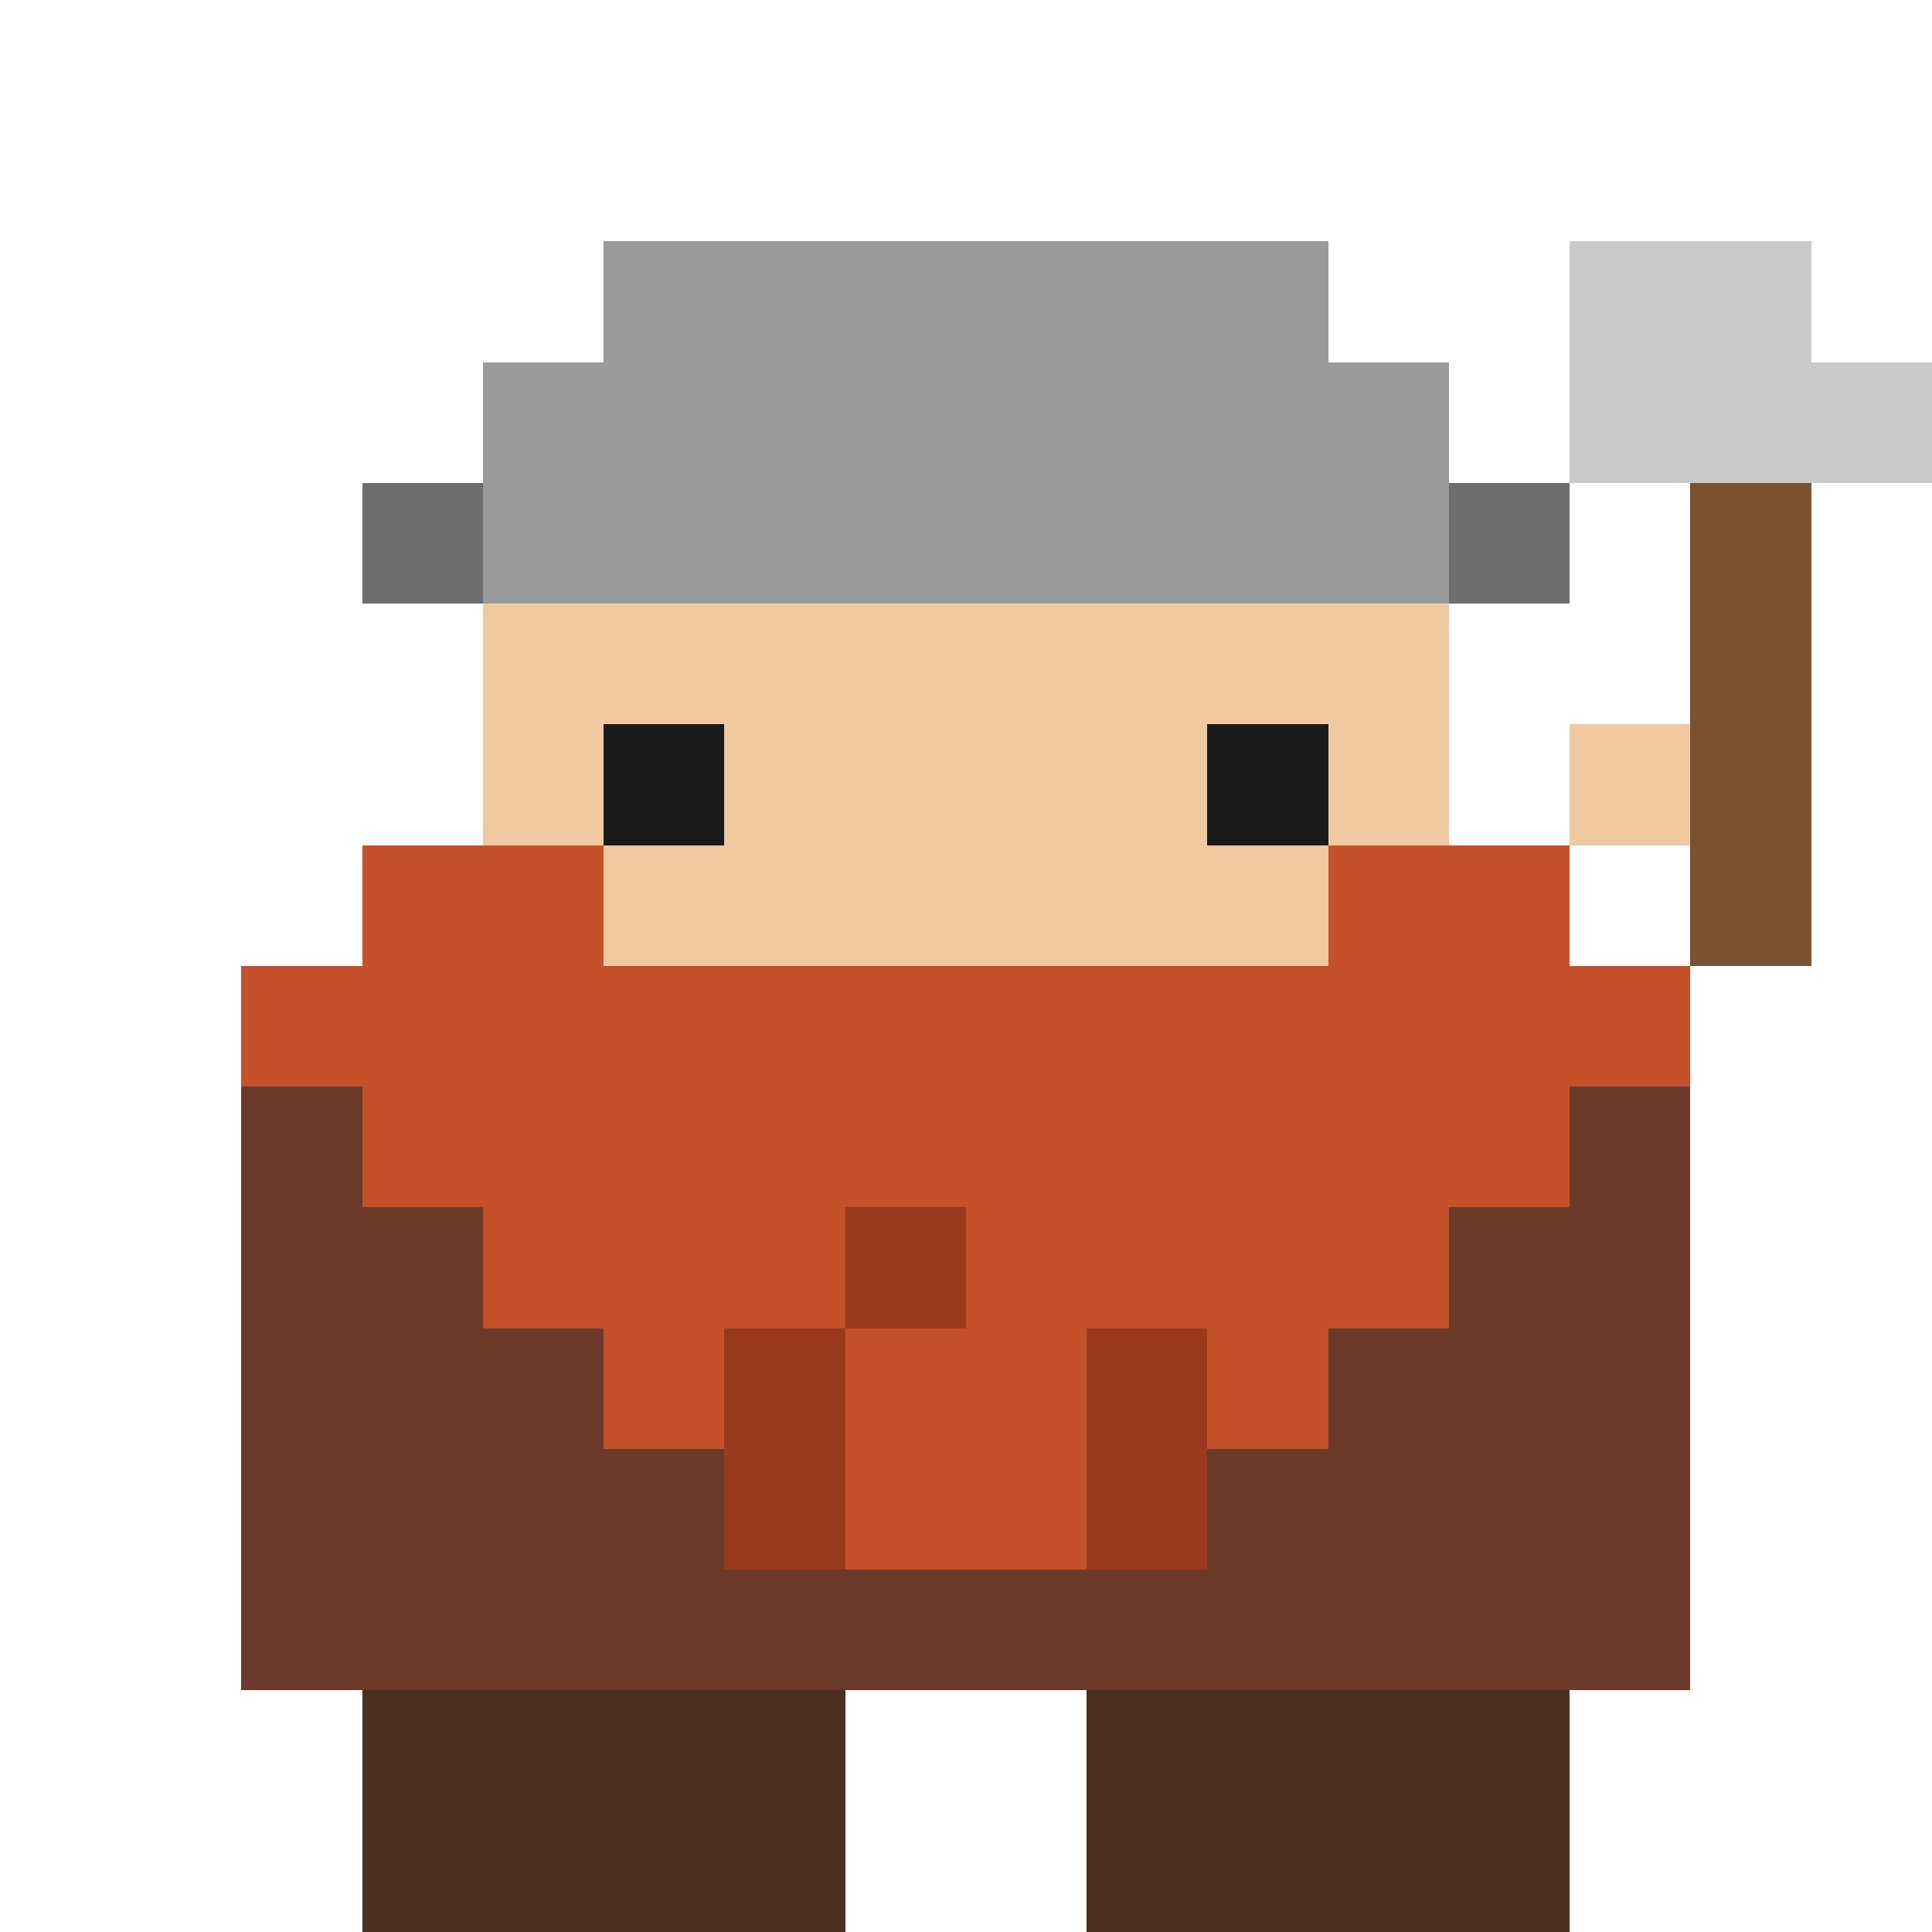
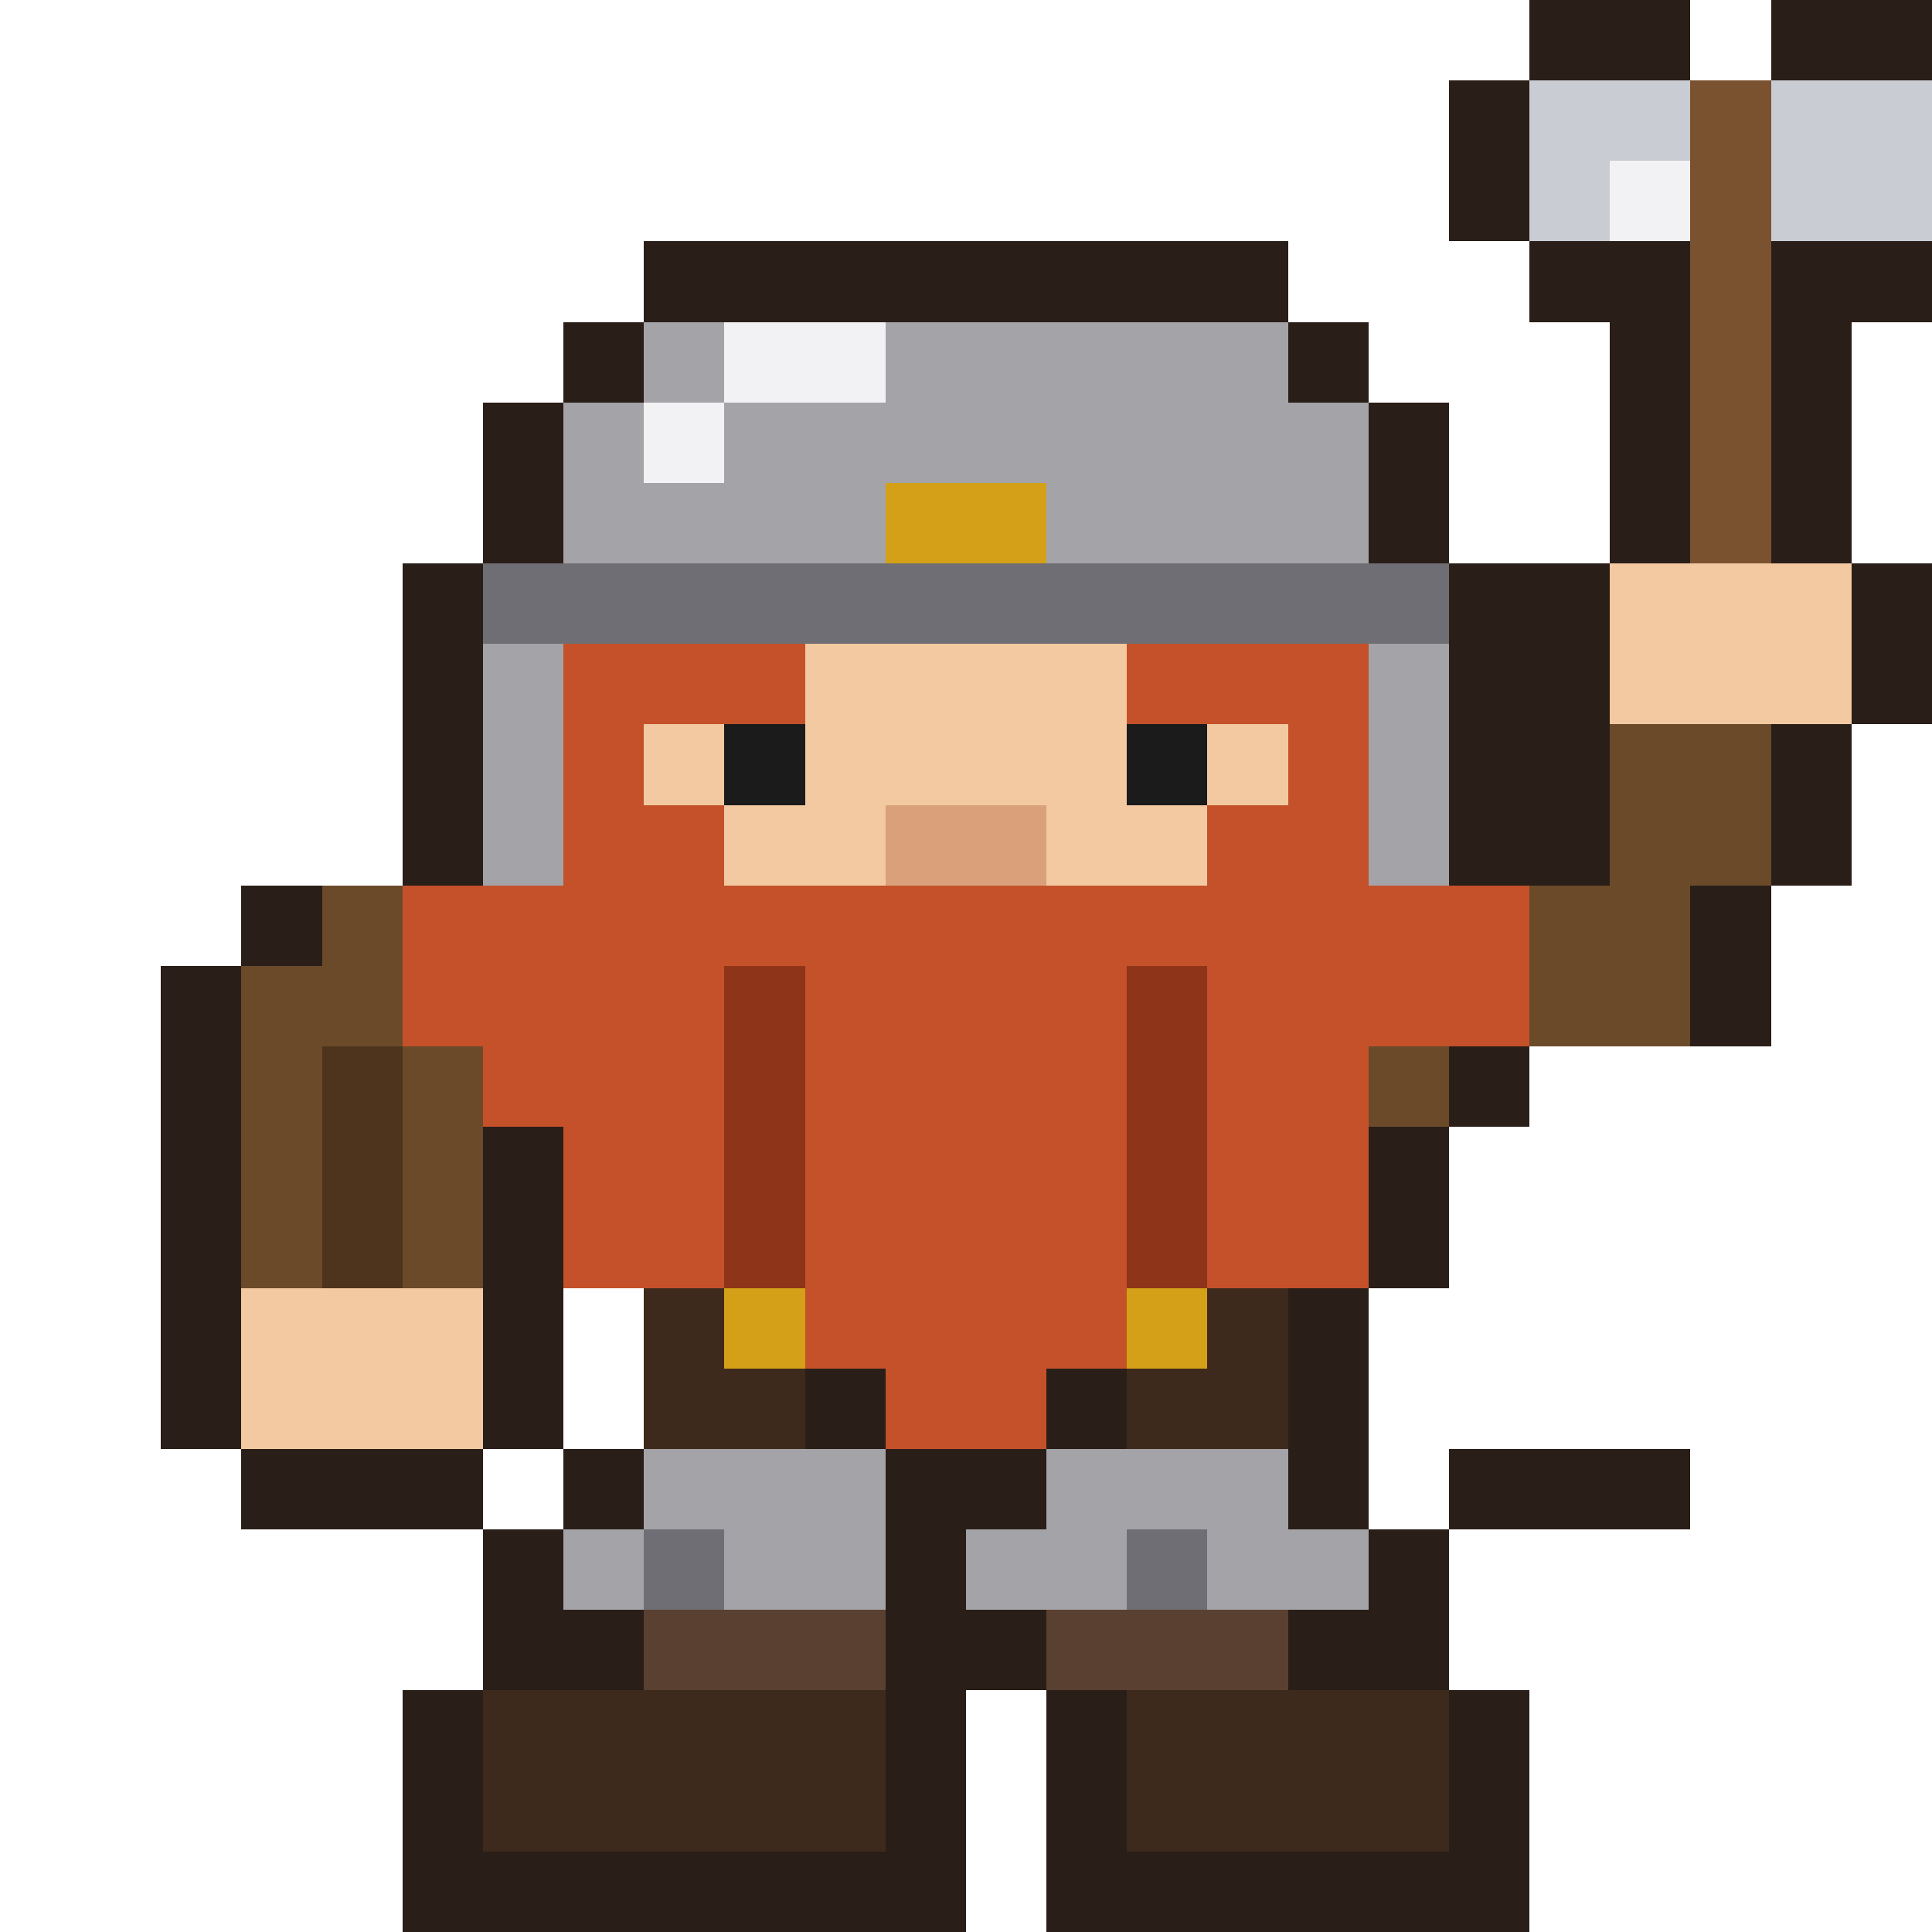
- <svg xmlns="http://www.w3.org/2000/svg" viewBox="0 0 16 16" width="16" height="16" shape-rendering="crispEdges">
-   <rect x="5" y="2" width="6" height="1" fill="#9a9a9a" />
-   <rect x="13" y="2" width="2" height="1" fill="#c9c9c9" />
-   <rect x="4" y="3" width="8" height="1" fill="#9a9a9a" />
-   <rect x="13" y="3" width="3" height="1" fill="#c9c9c9" />
-   <rect x="3" y="4" width="1" height="1" fill="#6e6e6e" />
-   <rect x="4" y="4" width="8" height="1" fill="#9a9a9a" />
-   <rect x="12" y="4" width="1" height="1" fill="#6e6e6e" />
-   <rect x="14" y="4" width="1" height="1" fill="#7a5230" />
-   <rect x="4" y="5" width="8" height="1" fill="#f1c9a0" />
-   <rect x="14" y="5" width="1" height="1" fill="#7a5230" />
-   <rect x="4" y="6" width="1" height="1" fill="#f1c9a0" />
-   <rect x="5" y="6" width="1" height="1" fill="#1b1b1b" />
-   <rect x="6" y="6" width="4" height="1" fill="#f1c9a0" />
-   <rect x="10" y="6" width="1" height="1" fill="#1b1b1b" />
-   <rect x="11" y="6" width="1" height="1" fill="#f1c9a0" />
-   <rect x="13" y="6" width="1" height="1" fill="#f1c9a0" />
-   <rect x="14" y="6" width="1" height="1" fill="#7a5230" />
-   <rect x="3" y="7" width="2" height="1" fill="#c4512a" />
-   <rect x="5" y="7" width="6" height="1" fill="#f1c9a0" />
-   <rect x="11" y="7" width="2" height="1" fill="#c4512a" />
-   <rect x="14" y="7" width="1" height="1" fill="#7a5230" />
-   <rect x="2" y="8" width="12" height="1" fill="#c4512a" />
-   <rect x="2" y="9" width="1" height="1" fill="#6b3a2a" />
-   <rect x="3" y="9" width="10" height="1" fill="#c4512a" />
-   <rect x="13" y="9" width="1" height="1" fill="#6b3a2a" />
-   <rect x="2" y="10" width="2" height="1" fill="#6b3a2a" />
-   <rect x="4" y="10" width="3" height="1" fill="#c4512a" />
-   <rect x="7" y="10" width="1" height="1" fill="#9a3a1c" />
-   <rect x="8" y="10" width="4" height="1" fill="#c4512a" />
-   <rect x="12" y="10" width="2" height="1" fill="#6b3a2a" />
-   <rect x="2" y="11" width="3" height="1" fill="#6b3a2a" />
-   <rect x="5" y="11" width="1" height="1" fill="#c4512a" />
-   <rect x="6" y="11" width="1" height="1" fill="#9a3a1c" />
-   <rect x="7" y="11" width="2" height="1" fill="#c4512a" />
-   <rect x="9" y="11" width="1" height="1" fill="#9a3a1c" />
-   <rect x="10" y="11" width="1" height="1" fill="#c4512a" />
-   <rect x="11" y="11" width="3" height="1" fill="#6b3a2a" />
-   <rect x="2" y="12" width="4" height="1" fill="#6b3a2a" />
-   <rect x="6" y="12" width="1" height="1" fill="#9a3a1c" />
-   <rect x="7" y="12" width="2" height="1" fill="#c4512a" />
-   <rect x="9" y="12" width="1" height="1" fill="#9a3a1c" />
-   <rect x="10" y="12" width="4" height="1" fill="#6b3a2a" />
-   <rect x="2" y="13" width="12" height="1" fill="#6b3a2a" />
-   <rect x="3" y="14" width="4" height="1" fill="#4a3020" />
-   <rect x="9" y="14" width="4" height="1" fill="#4a3020" />
-   <rect x="3" y="15" width="4" height="1" fill="#4a3020" />
-   <rect x="9" y="15" width="4" height="1" fill="#4a3020" />
+ <svg xmlns="http://www.w3.org/2000/svg" viewBox="0 0 24 24" width="24" height="24" shape-rendering="crispEdges">
+   <rect x="19" y="0" width="2" height="1" fill="#2a1e18" />
+   <rect x="22" y="0" width="2" height="1" fill="#2a1e18" />
+   <rect x="18" y="1" width="1" height="1" fill="#2a1e18" />
+   <rect x="19" y="1" width="2" height="1" fill="#c9ccd2" />
+   <rect x="21" y="1" width="1" height="1" fill="#7a5230" />
+   <rect x="22" y="1" width="2" height="1" fill="#c9ccd2" />
+   <rect x="18" y="2" width="1" height="1" fill="#2a1e18" />
+   <rect x="19" y="2" width="1" height="1" fill="#c9ccd2" />
+   <rect x="20" y="2" width="1" height="1" fill="#f2f2f4" />
+   <rect x="21" y="2" width="1" height="1" fill="#7a5230" />
+   <rect x="22" y="2" width="2" height="1" fill="#c9ccd2" />
+   <rect x="8" y="3" width="8" height="1" fill="#2a1e18" />
+   <rect x="19" y="3" width="2" height="1" fill="#2a1e18" />
+   <rect x="21" y="3" width="1" height="1" fill="#7a5230" />
+   <rect x="22" y="3" width="2" height="1" fill="#2a1e18" />
+   <rect x="7" y="4" width="1" height="1" fill="#2a1e18" />
+   <rect x="8" y="4" width="1" height="1" fill="#a3a3a8" />
+   <rect x="9" y="4" width="2" height="1" fill="#f2f2f4" />
+   <rect x="11" y="4" width="5" height="1" fill="#a3a3a8" />
+   <rect x="16" y="4" width="1" height="1" fill="#2a1e18" />
+   <rect x="20" y="4" width="1" height="1" fill="#2a1e18" />
+   <rect x="21" y="4" width="1" height="1" fill="#7a5230" />
+   <rect x="22" y="4" width="1" height="1" fill="#2a1e18" />
+   <rect x="6" y="5" width="1" height="1" fill="#2a1e18" />
+   <rect x="7" y="5" width="1" height="1" fill="#a3a3a8" />
+   <rect x="8" y="5" width="1" height="1" fill="#f2f2f4" />
+   <rect x="9" y="5" width="8" height="1" fill="#a3a3a8" />
+   <rect x="17" y="5" width="1" height="1" fill="#2a1e18" />
+   <rect x="20" y="5" width="1" height="1" fill="#2a1e18" />
+   <rect x="21" y="5" width="1" height="1" fill="#7a5230" />
+   <rect x="22" y="5" width="1" height="1" fill="#2a1e18" />
+   <rect x="6" y="6" width="1" height="1" fill="#2a1e18" />
+   <rect x="7" y="6" width="4" height="1" fill="#a3a3a8" />
+   <rect x="11" y="6" width="2" height="1" fill="#d4a017" />
+   <rect x="13" y="6" width="4" height="1" fill="#a3a3a8" />
+   <rect x="17" y="6" width="1" height="1" fill="#2a1e18" />
+   <rect x="20" y="6" width="1" height="1" fill="#2a1e18" />
+   <rect x="21" y="6" width="1" height="1" fill="#7a5230" />
+   <rect x="22" y="6" width="1" height="1" fill="#2a1e18" />
+   <rect x="5" y="7" width="1" height="1" fill="#2a1e18" />
+   <rect x="6" y="7" width="12" height="1" fill="#6e6e74" />
+   <rect x="18" y="7" width="2" height="1" fill="#2a1e18" />
+   <rect x="20" y="7" width="3" height="1" fill="#f2c9a0" />
+   <rect x="23" y="7" width="1" height="1" fill="#2a1e18" />
+   <rect x="5" y="8" width="1" height="1" fill="#2a1e18" />
+   <rect x="6" y="8" width="1" height="1" fill="#a3a3a8" />
+   <rect x="7" y="8" width="3" height="1" fill="#c4512a" />
+   <rect x="10" y="8" width="4" height="1" fill="#f2c9a0" />
+   <rect x="14" y="8" width="3" height="1" fill="#c4512a" />
+   <rect x="17" y="8" width="1" height="1" fill="#a3a3a8" />
+   <rect x="18" y="8" width="2" height="1" fill="#2a1e18" />
+   <rect x="20" y="8" width="3" height="1" fill="#f2c9a0" />
+   <rect x="23" y="8" width="1" height="1" fill="#2a1e18" />
+   <rect x="5" y="9" width="1" height="1" fill="#2a1e18" />
+   <rect x="6" y="9" width="1" height="1" fill="#a3a3a8" />
+   <rect x="7" y="9" width="1" height="1" fill="#c4512a" />
+   <rect x="8" y="9" width="1" height="1" fill="#f2c9a0" />
+   <rect x="9" y="9" width="1" height="1" fill="#1b1b1b" />
+   <rect x="10" y="9" width="4" height="1" fill="#f2c9a0" />
+   <rect x="14" y="9" width="1" height="1" fill="#1b1b1b" />
+   <rect x="15" y="9" width="1" height="1" fill="#f2c9a0" />
+   <rect x="16" y="9" width="1" height="1" fill="#c4512a" />
+   <rect x="17" y="9" width="1" height="1" fill="#a3a3a8" />
+   <rect x="18" y="9" width="2" height="1" fill="#2a1e18" />
+   <rect x="20" y="9" width="2" height="1" fill="#6b4a2a" />
+   <rect x="22" y="9" width="1" height="1" fill="#2a1e18" />
+   <rect x="5" y="10" width="1" height="1" fill="#2a1e18" />
+   <rect x="6" y="10" width="1" height="1" fill="#a3a3a8" />
+   <rect x="7" y="10" width="2" height="1" fill="#c4512a" />
+   <rect x="9" y="10" width="2" height="1" fill="#f2c9a0" />
+   <rect x="11" y="10" width="2" height="1" fill="#d9a07a" />
+   <rect x="13" y="10" width="2" height="1" fill="#f2c9a0" />
+   <rect x="15" y="10" width="2" height="1" fill="#c4512a" />
+   <rect x="17" y="10" width="1" height="1" fill="#a3a3a8" />
+   <rect x="18" y="10" width="2" height="1" fill="#2a1e18" />
+   <rect x="20" y="10" width="2" height="1" fill="#6b4a2a" />
+   <rect x="22" y="10" width="1" height="1" fill="#2a1e18" />
+   <rect x="3" y="11" width="1" height="1" fill="#2a1e18" />
+   <rect x="4" y="11" width="1" height="1" fill="#6b4a2a" />
+   <rect x="5" y="11" width="14" height="1" fill="#c4512a" />
+   <rect x="19" y="11" width="2" height="1" fill="#6b4a2a" />
+   <rect x="21" y="11" width="1" height="1" fill="#2a1e18" />
+   <rect x="2" y="12" width="1" height="1" fill="#2a1e18" />
+   <rect x="3" y="12" width="2" height="1" fill="#6b4a2a" />
+   <rect x="5" y="12" width="4" height="1" fill="#c4512a" />
+   <rect x="9" y="12" width="1" height="1" fill="#8e3418" />
+   <rect x="10" y="12" width="4" height="1" fill="#c4512a" />
+   <rect x="14" y="12" width="1" height="1" fill="#8e3418" />
+   <rect x="15" y="12" width="4" height="1" fill="#c4512a" />
+   <rect x="19" y="12" width="2" height="1" fill="#6b4a2a" />
+   <rect x="21" y="12" width="1" height="1" fill="#2a1e18" />
+   <rect x="2" y="13" width="1" height="1" fill="#2a1e18" />
+   <rect x="3" y="13" width="1" height="1" fill="#6b4a2a" />
+   <rect x="4" y="13" width="1" height="1" fill="#4e341c" />
+   <rect x="5" y="13" width="1" height="1" fill="#6b4a2a" />
+   <rect x="6" y="13" width="3" height="1" fill="#c4512a" />
+   <rect x="9" y="13" width="1" height="1" fill="#8e3418" />
+   <rect x="10" y="13" width="4" height="1" fill="#c4512a" />
+   <rect x="14" y="13" width="1" height="1" fill="#8e3418" />
+   <rect x="15" y="13" width="2" height="1" fill="#c4512a" />
+   <rect x="17" y="13" width="1" height="1" fill="#6b4a2a" />
+   <rect x="18" y="13" width="1" height="1" fill="#2a1e18" />
+   <rect x="2" y="14" width="1" height="1" fill="#2a1e18" />
+   <rect x="3" y="14" width="1" height="1" fill="#6b4a2a" />
+   <rect x="4" y="14" width="1" height="1" fill="#4e341c" />
+   <rect x="5" y="14" width="1" height="1" fill="#6b4a2a" />
+   <rect x="6" y="14" width="1" height="1" fill="#2a1e18" />
+   <rect x="7" y="14" width="2" height="1" fill="#c4512a" />
+   <rect x="9" y="14" width="1" height="1" fill="#8e3418" />
+   <rect x="10" y="14" width="4" height="1" fill="#c4512a" />
+   <rect x="14" y="14" width="1" height="1" fill="#8e3418" />
+   <rect x="15" y="14" width="2" height="1" fill="#c4512a" />
+   <rect x="17" y="14" width="1" height="1" fill="#2a1e18" />
+   <rect x="2" y="15" width="1" height="1" fill="#2a1e18" />
+   <rect x="3" y="15" width="1" height="1" fill="#6b4a2a" />
+   <rect x="4" y="15" width="1" height="1" fill="#4e341c" />
+   <rect x="5" y="15" width="1" height="1" fill="#6b4a2a" />
+   <rect x="6" y="15" width="1" height="1" fill="#2a1e18" />
+   <rect x="7" y="15" width="2" height="1" fill="#c4512a" />
+   <rect x="9" y="15" width="1" height="1" fill="#8e3418" />
+   <rect x="10" y="15" width="4" height="1" fill="#c4512a" />
+   <rect x="14" y="15" width="1" height="1" fill="#8e3418" />
+   <rect x="15" y="15" width="2" height="1" fill="#c4512a" />
+   <rect x="17" y="15" width="1" height="1" fill="#2a1e18" />
+   <rect x="2" y="16" width="1" height="1" fill="#2a1e18" />
+   <rect x="3" y="16" width="3" height="1" fill="#f2c9a0" />
+   <rect x="6" y="16" width="1" height="1" fill="#2a1e18" />
+   <rect x="8" y="16" width="1" height="1" fill="#3e2a1c" />
+   <rect x="9" y="16" width="1" height="1" fill="#d4a017" />
+   <rect x="10" y="16" width="4" height="1" fill="#c4512a" />
+   <rect x="14" y="16" width="1" height="1" fill="#d4a017" />
+   <rect x="15" y="16" width="1" height="1" fill="#3e2a1c" />
+   <rect x="16" y="16" width="1" height="1" fill="#2a1e18" />
+   <rect x="2" y="17" width="1" height="1" fill="#2a1e18" />
+   <rect x="3" y="17" width="3" height="1" fill="#f2c9a0" />
+   <rect x="6" y="17" width="1" height="1" fill="#2a1e18" />
+   <rect x="8" y="17" width="2" height="1" fill="#3e2a1c" />
+   <rect x="10" y="17" width="1" height="1" fill="#2a1e18" />
+   <rect x="11" y="17" width="2" height="1" fill="#c4512a" />
+   <rect x="13" y="17" width="1" height="1" fill="#2a1e18" />
+   <rect x="14" y="17" width="2" height="1" fill="#3e2a1c" />
+   <rect x="16" y="17" width="1" height="1" fill="#2a1e18" />
+   <rect x="3" y="18" width="3" height="1" fill="#2a1e18" />
+   <rect x="7" y="18" width="1" height="1" fill="#2a1e18" />
+   <rect x="8" y="18" width="3" height="1" fill="#a3a3a8" />
+   <rect x="11" y="18" width="2" height="1" fill="#2a1e18" />
+   <rect x="13" y="18" width="3" height="1" fill="#a3a3a8" />
+   <rect x="16" y="18" width="1" height="1" fill="#2a1e18" />
+   <rect x="18" y="18" width="3" height="1" fill="#2a1e18" />
+   <rect x="6" y="19" width="1" height="1" fill="#2a1e18" />
+   <rect x="7" y="19" width="1" height="1" fill="#a3a3a8" />
+   <rect x="8" y="19" width="1" height="1" fill="#6e6e74" />
+   <rect x="9" y="19" width="2" height="1" fill="#a3a3a8" />
+   <rect x="11" y="19" width="1" height="1" fill="#2a1e18" />
+   <rect x="12" y="19" width="2" height="1" fill="#a3a3a8" />
+   <rect x="14" y="19" width="1" height="1" fill="#6e6e74" />
+   <rect x="15" y="19" width="2" height="1" fill="#a3a3a8" />
+   <rect x="17" y="19" width="1" height="1" fill="#2a1e18" />
+   <rect x="6" y="20" width="2" height="1" fill="#2a1e18" />
+   <rect x="8" y="20" width="3" height="1" fill="#5a4030" />
+   <rect x="11" y="20" width="2" height="1" fill="#2a1e18" />
+   <rect x="13" y="20" width="3" height="1" fill="#5a4030" />
+   <rect x="16" y="20" width="2" height="1" fill="#2a1e18" />
+   <rect x="5" y="21" width="1" height="1" fill="#2a1e18" />
+   <rect x="6" y="21" width="5" height="1" fill="#3e2a1c" />
+   <rect x="11" y="21" width="1" height="1" fill="#2a1e18" />
+   <rect x="13" y="21" width="1" height="1" fill="#2a1e18" />
+   <rect x="14" y="21" width="4" height="1" fill="#3e2a1c" />
+   <rect x="18" y="21" width="1" height="1" fill="#2a1e18" />
+   <rect x="5" y="22" width="1" height="1" fill="#2a1e18" />
+   <rect x="6" y="22" width="5" height="1" fill="#3e2a1c" />
+   <rect x="11" y="22" width="1" height="1" fill="#2a1e18" />
+   <rect x="13" y="22" width="1" height="1" fill="#2a1e18" />
+   <rect x="14" y="22" width="4" height="1" fill="#3e2a1c" />
+   <rect x="18" y="22" width="1" height="1" fill="#2a1e18" />
+   <rect x="5" y="23" width="7" height="1" fill="#2a1e18" />
+   <rect x="13" y="23" width="6" height="1" fill="#2a1e18" />
</svg>
